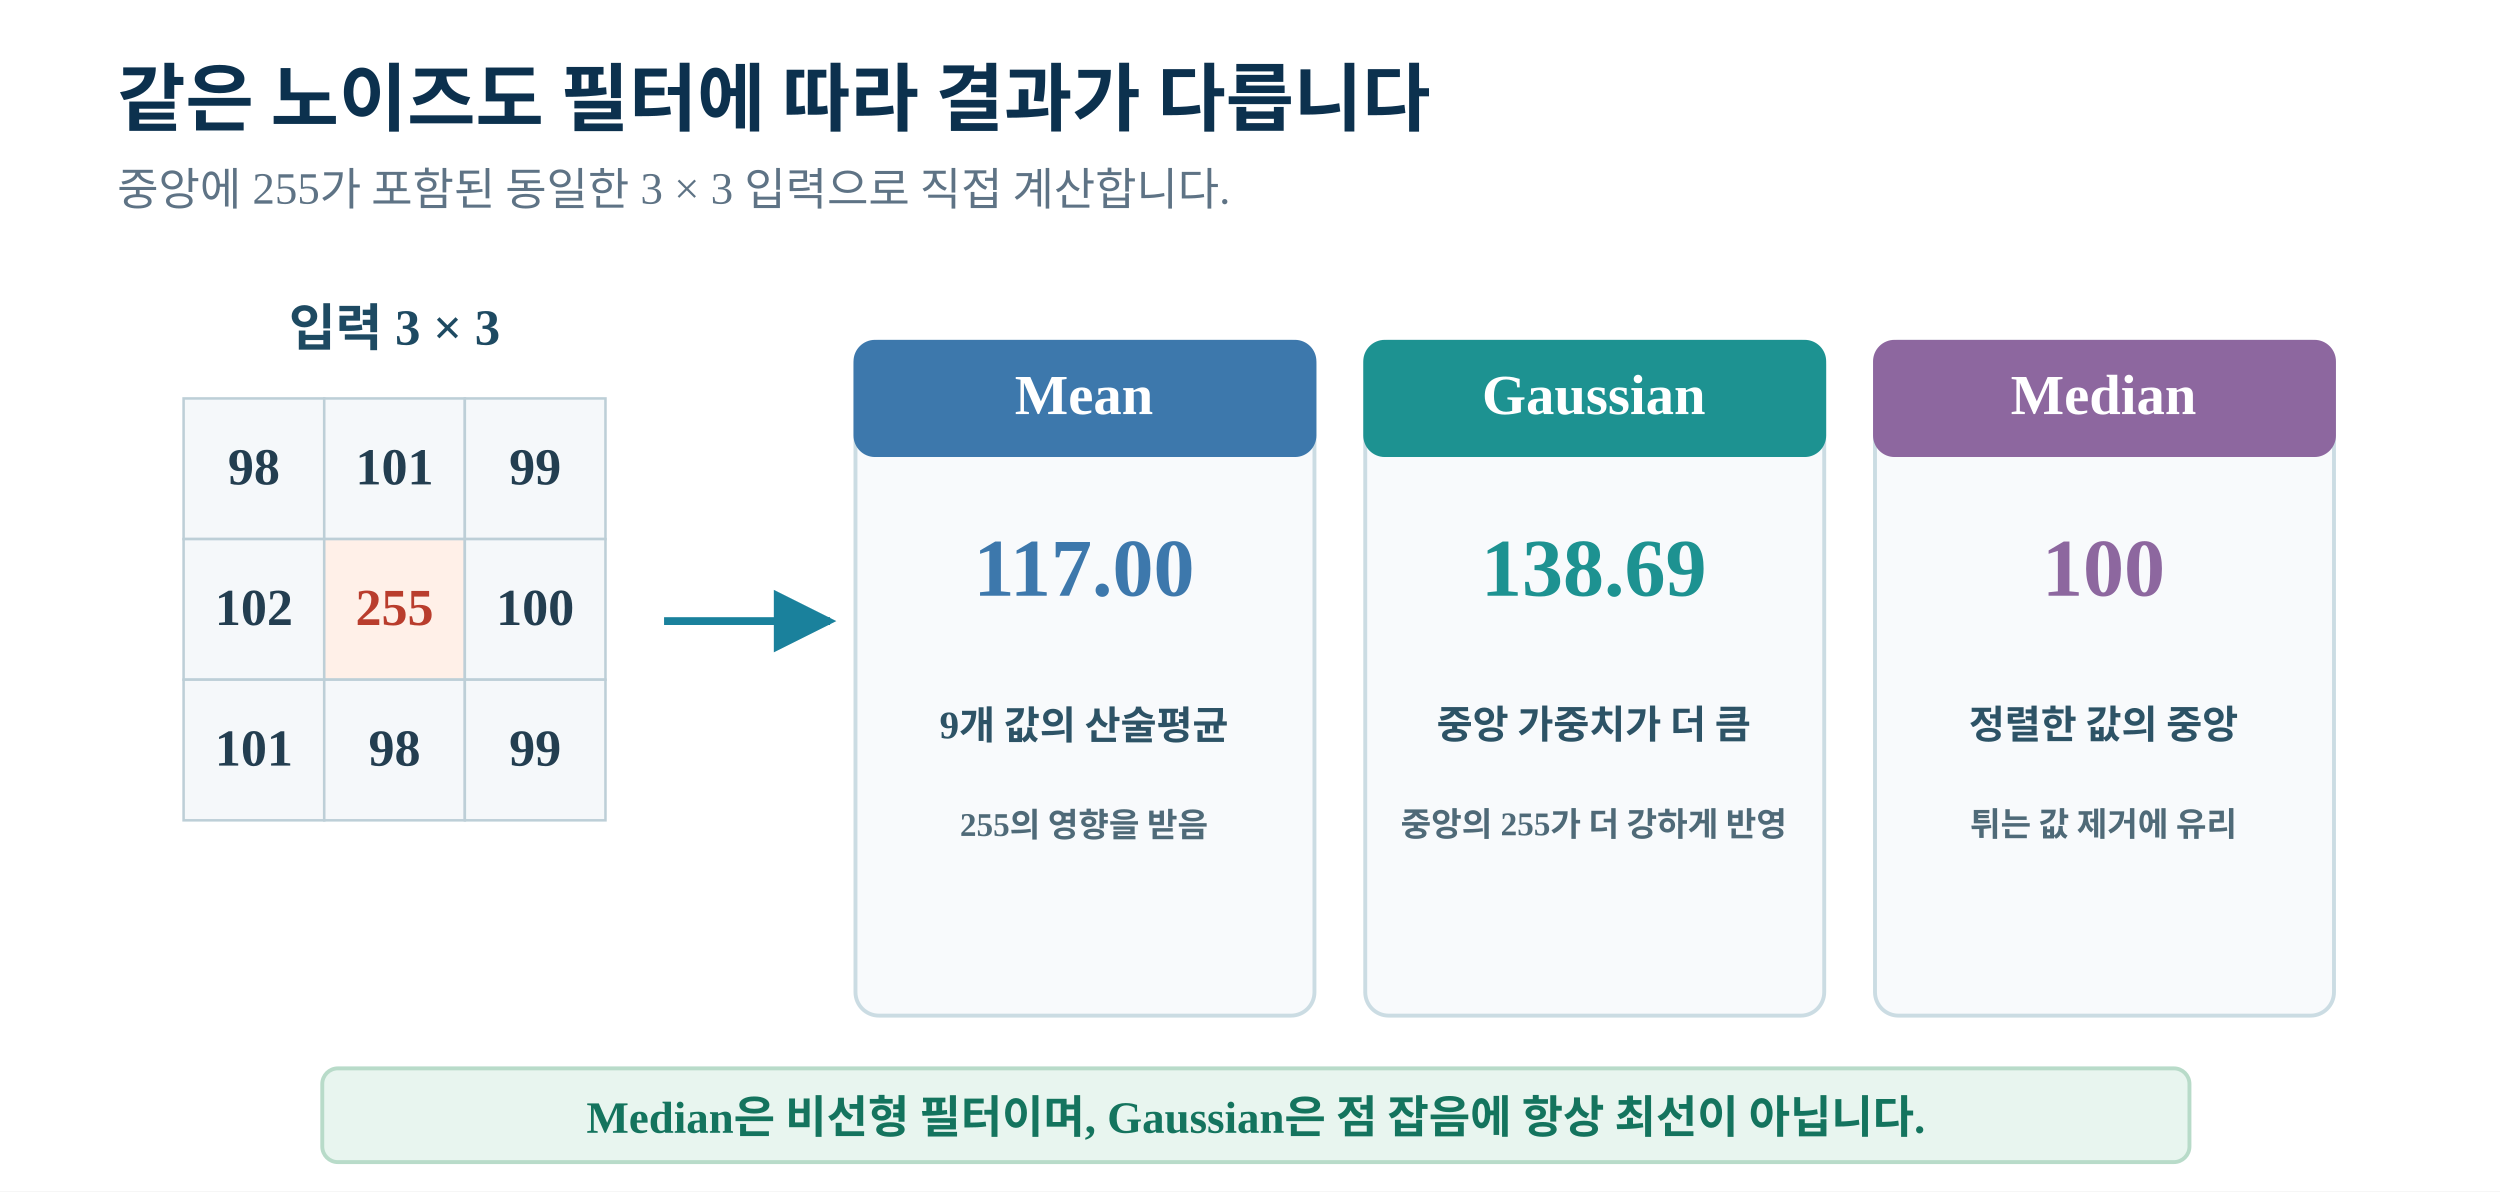
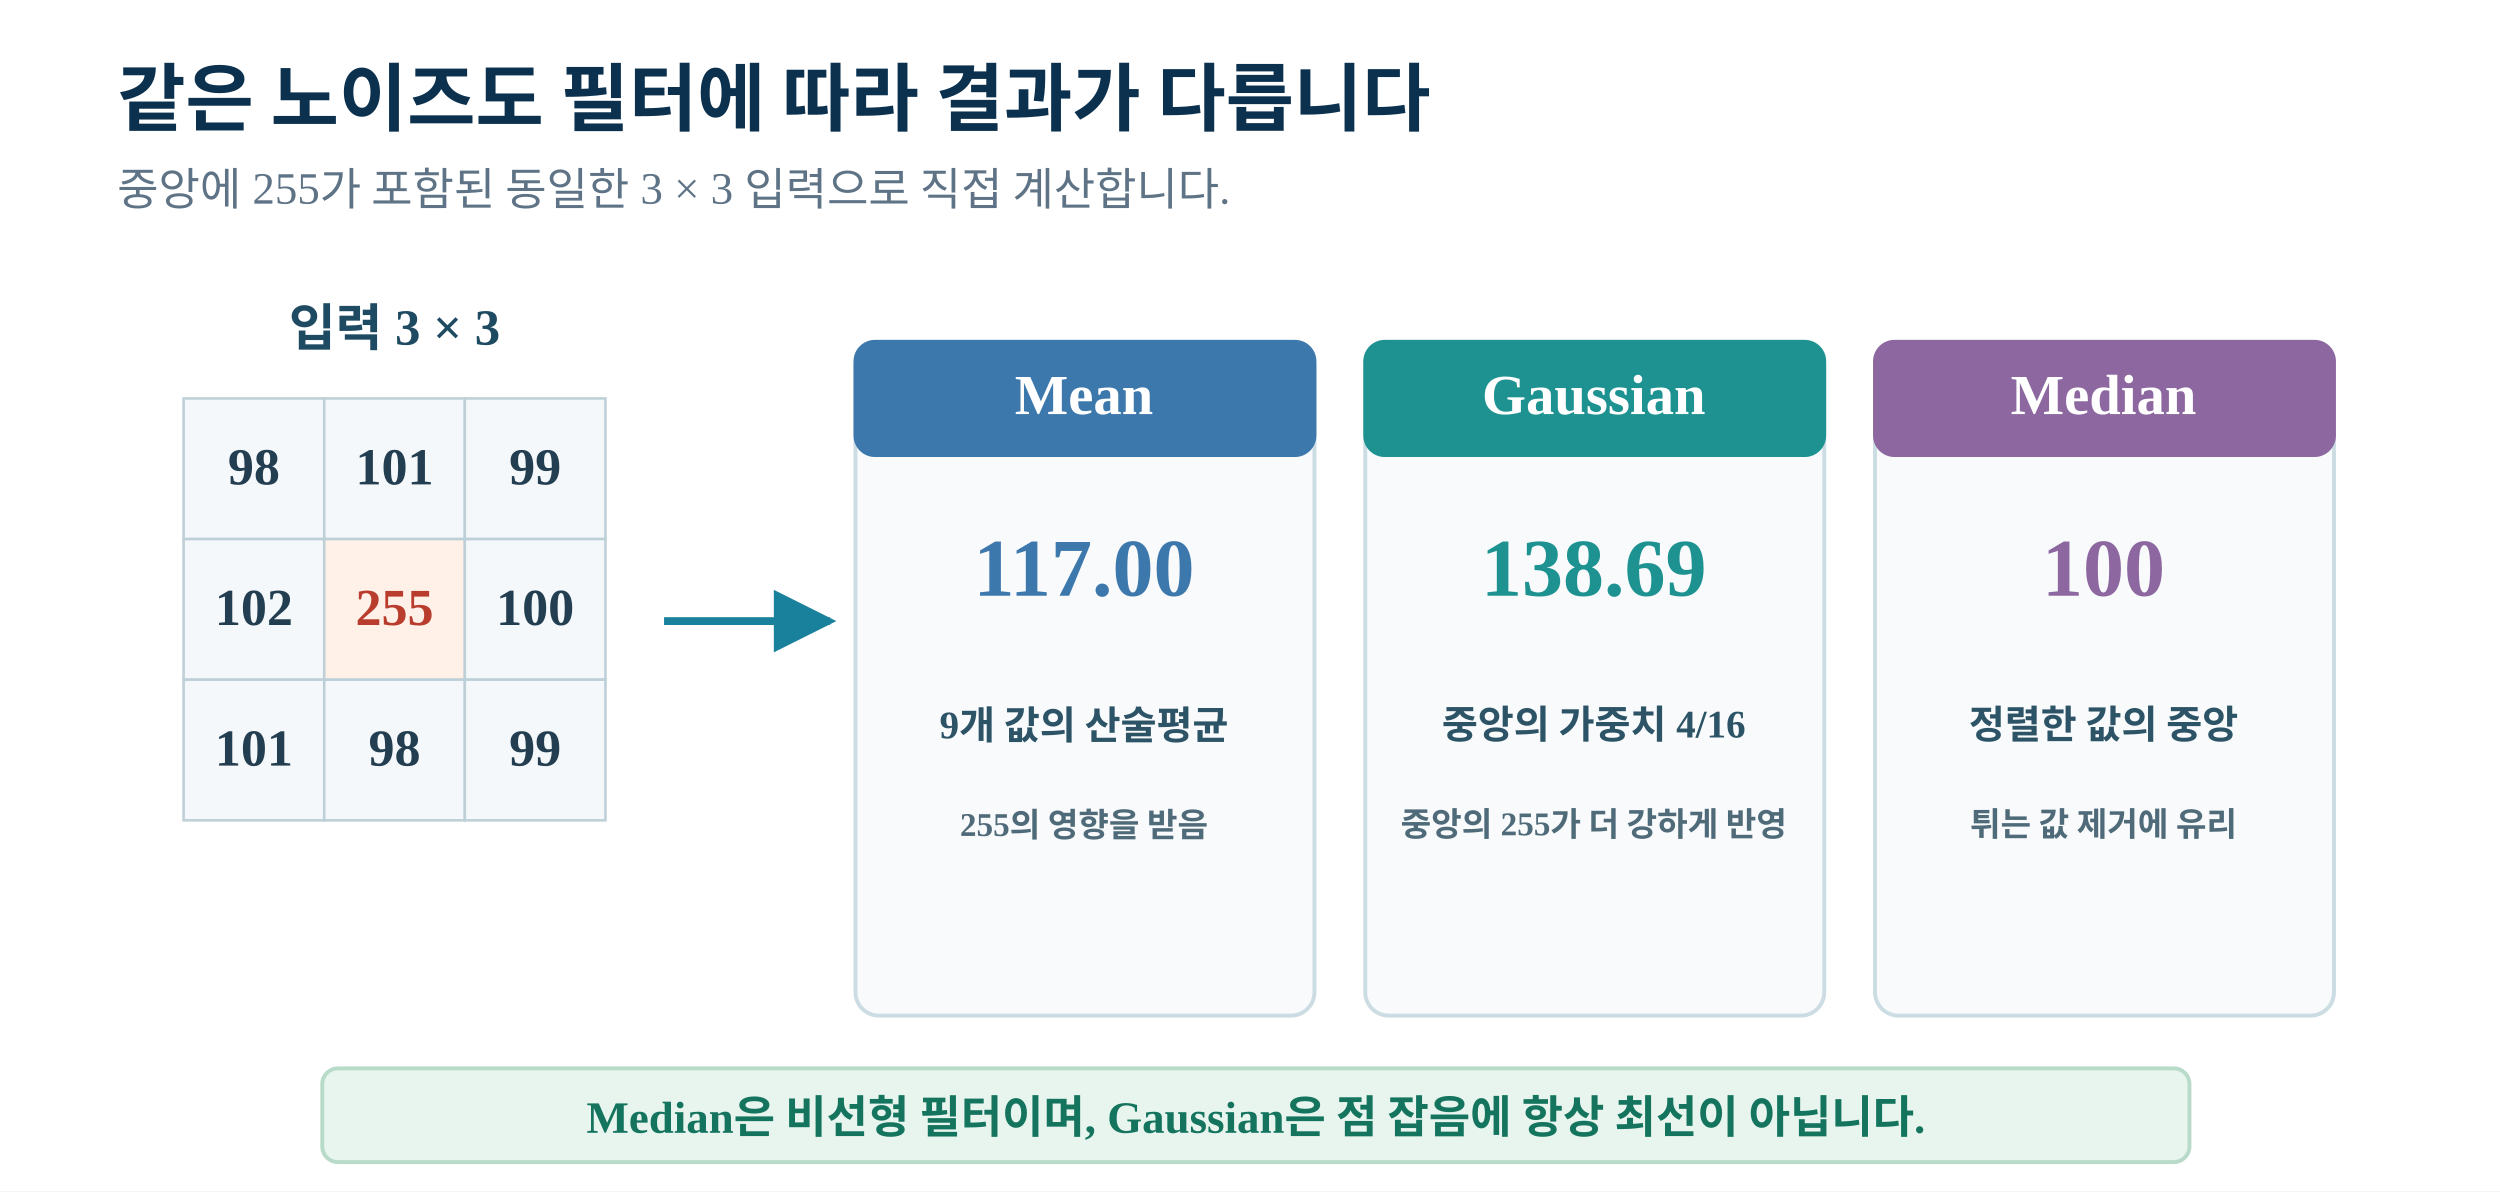
<svg xmlns="http://www.w3.org/2000/svg" width="1280" height="610" viewBox="0 0 1280 610" role="img" aria-label="Mean Gaussian Median 같은 3x3 입력에서 서로 다른 결과 비교">
  <defs>
    <marker id="arrow" viewBox="0 0 10 10" refX="9" refY="5" markerWidth="8" markerHeight="8" orient="auto-start-reverse">
      <path d="M0 0L10 5L0 10Z" fill="#1a819c" />
    </marker>
  </defs>
  <rect width="1280" height="610" fill="#fff" />
  <text x="60" y="64" font-size="38" fill="#0c314e" font-weight="800" text-anchor="start">같은 노이즈도 필터에 따라 결과가 다릅니다</text>
  <text x="60" y="105" font-size="23" fill="#5e7385" font-weight="450" text-anchor="start">중앙에 255가 포함된 동일한 3 × 3 입력으로 직접 계산합니다.</text>
  <text x="202" y="177" font-size="26" fill="#1e4a62" font-weight="750" text-anchor="middle">입력 3 × 3</text>
  <rect x="94" y="204" width="72" height="72" rx="0" fill="#f5f8fa" stroke="#bdcfd7" stroke-width="1.3" />
  <text x="130" y="248" font-size="26.64" fill="#233e50" font-weight="700" text-anchor="middle">98</text>
  <rect x="166" y="204" width="72" height="72" rx="0" fill="#f5f8fa" stroke="#bdcfd7" stroke-width="1.3" />
  <text x="202" y="248" font-size="26.64" fill="#233e50" font-weight="700" text-anchor="middle">101</text>
  <rect x="238" y="204" width="72" height="72" rx="0" fill="#f5f8fa" stroke="#bdcfd7" stroke-width="1.3" />
  <text x="274" y="248" font-size="26.64" fill="#233e50" font-weight="700" text-anchor="middle">99</text>
  <rect x="94" y="276" width="72" height="72" rx="0" fill="#f5f8fa" stroke="#bdcfd7" stroke-width="1.3" />
  <text x="130" y="320" font-size="26.64" fill="#233e50" font-weight="700" text-anchor="middle">102</text>
  <rect x="166" y="276" width="72" height="72" rx="0" fill="#fff0e8" stroke="#bdcfd7" stroke-width="1.3" />
  <text x="202" y="320" font-size="26.64" fill="#b93d2d" font-weight="700" text-anchor="middle">255</text>
  <rect x="238" y="276" width="72" height="72" rx="0" fill="#f5f8fa" stroke="#bdcfd7" stroke-width="1.3" />
  <text x="274" y="320" font-size="26.64" fill="#233e50" font-weight="700" text-anchor="middle">100</text>
  <rect x="94" y="348" width="72" height="72" rx="0" fill="#f5f8fa" stroke="#bdcfd7" stroke-width="1.3" />
  <text x="130" y="392" font-size="26.64" fill="#233e50" font-weight="700" text-anchor="middle">101</text>
  <rect x="166" y="348" width="72" height="72" rx="0" fill="#f5f8fa" stroke="#bdcfd7" stroke-width="1.3" />
  <text x="202" y="392" font-size="26.64" fill="#233e50" font-weight="700" text-anchor="middle">98</text>
  <rect x="238" y="348" width="72" height="72" rx="0" fill="#f5f8fa" stroke="#bdcfd7" stroke-width="1.3" />
  <text x="274" y="392" font-size="26.64" fill="#233e50" font-weight="700" text-anchor="middle">99</text>
  <line x1="340" y1="318" x2="425" y2="318" stroke="#1a819c" stroke-width="4" marker-end="url(#arrow)" />
  <rect x="438" y="175" width="235" height="345" rx="12" fill="#f8fafc" stroke="#cbdce3" stroke-width="2" />
  <rect x="438" y="175" width="235" height="58" rx="10" fill="#3d78ac" stroke="#3d78ac" stroke-width="2" />
  <text x="555" y="212" font-size="29" fill="white" font-weight="750" text-anchor="middle">Mean</text>
  <text x="555" y="305" font-size="42" fill="#3d78ac" font-weight="800" text-anchor="middle">117.00</text>
  <text x="555" y="378" font-size="20" fill="#2d5366" font-weight="550" text-anchor="middle">9개 값의 산술평균</text>
  <text x="555" y="428" font-size="17" fill="#4f6a78" font-weight="550" text-anchor="middle">255의 영향을 받음</text>
  <rect x="699" y="175" width="235" height="345" rx="12" fill="#f8fafc" stroke="#cbdce3" stroke-width="2" />
  <rect x="699" y="175" width="235" height="58" rx="10" fill="#1d9291" stroke="#1d9291" stroke-width="2" />
  <text x="816" y="212" font-size="29" fill="white" font-weight="750" text-anchor="middle">Gaussian</text>
  <text x="816" y="305" font-size="42" fill="#1d9291" font-weight="800" text-anchor="middle">138.69</text>
-   <text x="816" y="378" font-size="20" fill="#2d5366" font-weight="550" text-anchor="middle">중앙 가중치가 더 큼</text>
+   <text x="816" y="378" font-size="20" fill="#2d5366" font-weight="550" text-anchor="middle">중앙의 가중치 4/16</text>
  <text x="816" y="428" font-size="17" fill="#4f6a78" font-weight="550" text-anchor="middle">중앙의 255가 더 강하게 반영</text>
  <rect x="960" y="175" width="235" height="345" rx="12" fill="#f8fafc" stroke="#cbdce3" stroke-width="2" />
  <rect x="960" y="175" width="235" height="58" rx="10" fill="#8d679f" stroke="#8d679f" stroke-width="2" />
  <text x="1077" y="212" font-size="29" fill="white" font-weight="750" text-anchor="middle">Median</text>
  <text x="1077" y="305" font-size="42" fill="#8d679f" font-weight="800" text-anchor="middle">100</text>
  <text x="1077" y="378" font-size="20" fill="#2d5366" font-weight="550" text-anchor="middle">정렬한 값의 중앙</text>
  <text x="1077" y="428" font-size="17" fill="#4f6a78" font-weight="550" text-anchor="middle">튀는 값 제거에 유리</text>
  <rect x="165" y="547" width="956" height="48" rx="8" fill="#e8f5ef" stroke="#b8dbc9" stroke-width="2" />
  <text x="643" y="580" font-size="23" fill="#14745e" font-weight="700" text-anchor="middle">Median은 비선형 필터이며, Gaussian은 점 잡음에 항상 최선이 아닙니다.</text>
</svg>
